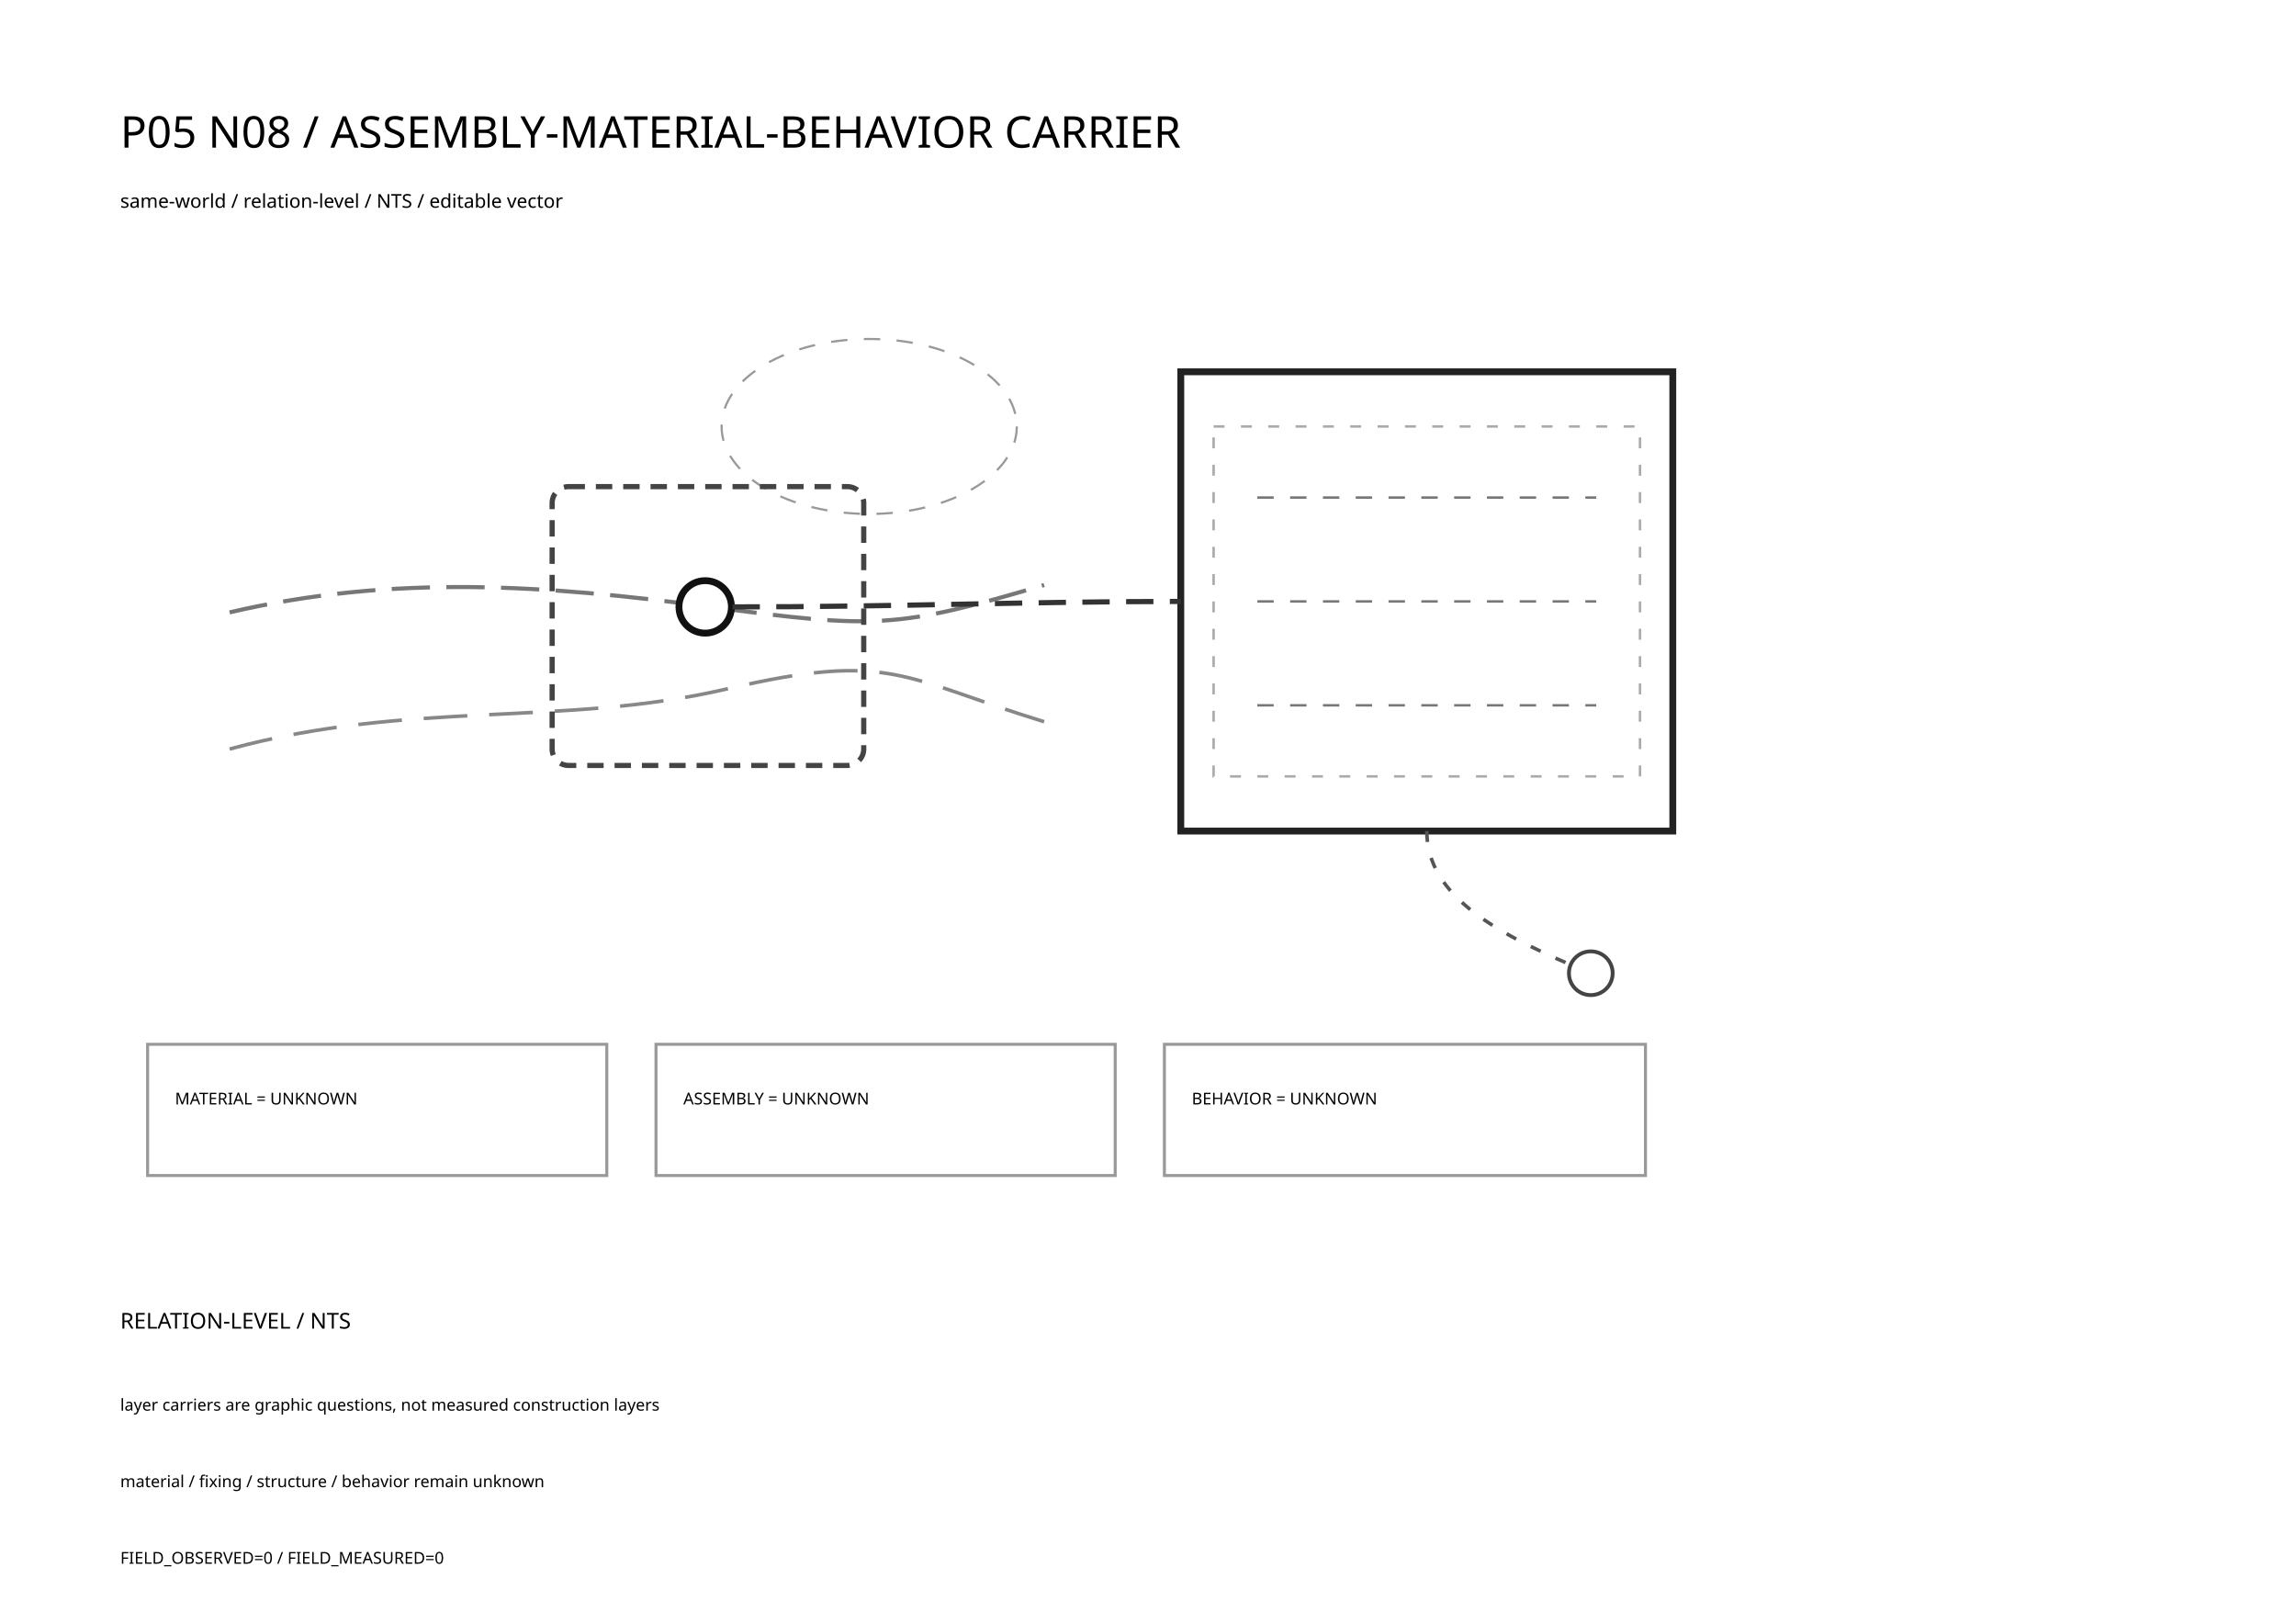
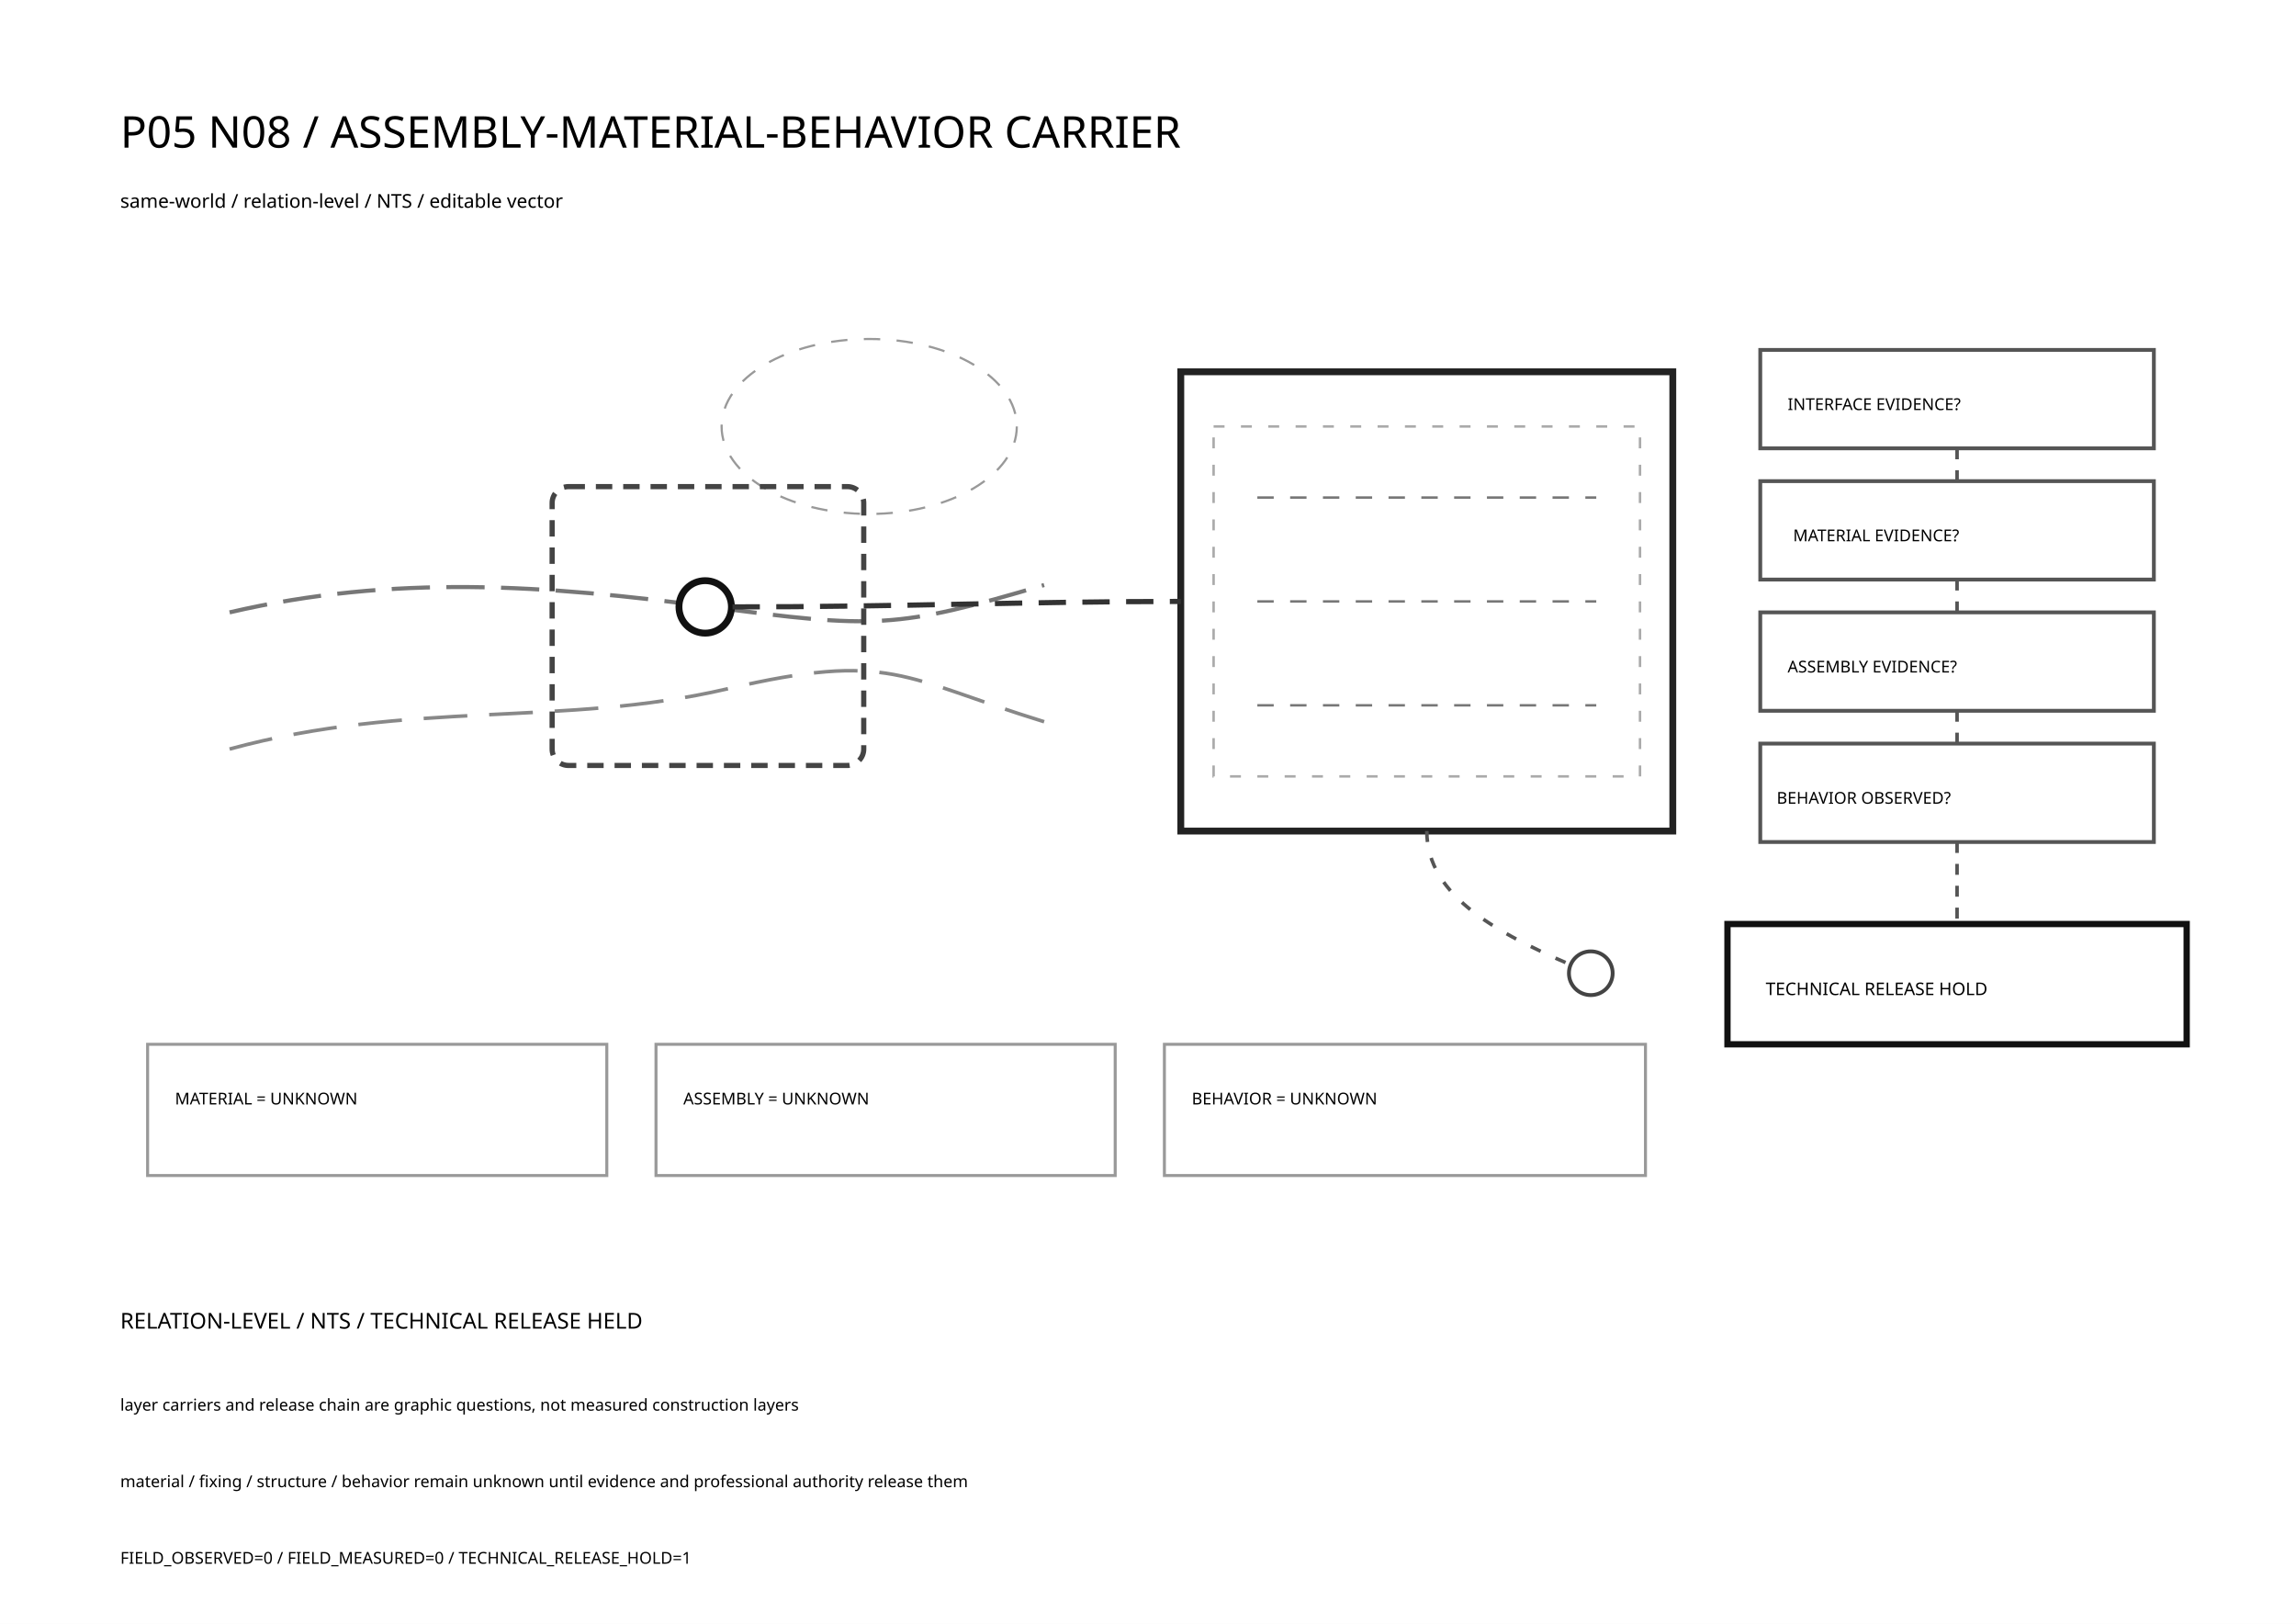
<svg xmlns="http://www.w3.org/2000/svg" width="420mm" height="297mm" viewBox="0 0 420 297">
  <rect width="420" height="297" fill="white" />
  <g id="L00-FRAME" font-family="sans-serif">
    <text x="22" y="27" font-size="8">P05 N08 / ASSEMBLY-MATERIAL-BEHAVIOR CARRIER</text>
    <text x="22" y="38" font-size="3.5">same-world / relation-level / NTS / editable vector</text>
  </g>
  <g id="L10-CONTEXT" fill="none">
    <path id="REL-ROUTE-PRIMARY-01" d="M42 112 C72 105 100 107 130 111 S164 115 191 107" stroke="#777" stroke-width="0.75" stroke-dasharray="7 3" />
    <path id="REL-WATER-01" d="M42 137 C75 128 103 133 133 126 S165 124 191 132" stroke="#888" stroke-width="0.65" stroke-dasharray="8 4" />
    <ellipse id="REL-CLUSTER-01" cx="159" cy="78" rx="27" ry="16" stroke="#999" stroke-width="0.4" stroke-dasharray="3 3" />
    <circle id="N08-INTERFACE-NODE" cx="129" cy="111" r="4.8" fill="white" stroke="#111" stroke-width="1.25" />
    <rect id="N08-INTERFACE-QUESTION-ZONE" x="101" y="89" width="57" height="51" rx="3" stroke="#444" stroke-width="0.95" stroke-dasharray="3 2" />
  </g>
  <g id="L15-ASSEMBLY" fill="none">
    <rect id="N08-ASSEMBLY-CARRIER" x="216" y="68" width="90" height="84" stroke="#222" stroke-width="1.25" />
    <rect id="N08-ASSEMBLY-UNCERTAINTY" x="222" y="78" width="78" height="64" stroke="#aaa" stroke-width="0.45" stroke-dasharray="2 3" />
    <line id="N08-LAYER-QUESTION-A" x1="230" y1="91" x2="292" y2="91" stroke="#777" stroke-width="0.45" stroke-dasharray="3 3" />
    <line id="N08-LAYER-QUESTION-B" x1="230" y1="110" x2="292" y2="110" stroke="#777" stroke-width="0.45" stroke-dasharray="3 3" />
    <line id="N08-LAYER-QUESTION-C" x1="230" y1="129" x2="292" y2="129" stroke="#777" stroke-width="0.45" stroke-dasharray="3 3" />
    <path id="N08-INTERFACE-LINK" d="M134 111 C165 111 188 110 216 110" stroke="#333" stroke-width="0.95" stroke-dasharray="5 3" />
    <path id="N08-BEHAVIOR-RELATION" d="M261 152 C261 164 274 171 291 178" stroke="#555" stroke-width="0.65" stroke-dasharray="2 3" />
    <circle id="N08-BEHAVIOR-STATE-NODE" cx="291" cy="178" r="4" fill="white" stroke="#444" stroke-width="0.7" />
  </g>
+   <g id="L18-TECHNICAL-RELEASE" font-family="sans-serif">
+     <rect id="N08-INTERFACE-EVIDENCE" x="322" y="64" width="72" height="18" fill="none" stroke="#555" stroke-width="0.7" />
+     <rect id="N08-MATERIAL-EVIDENCE" x="322" y="88" width="72" height="18" fill="none" stroke="#555" stroke-width="0.7" />
+     <rect id="N08-ASSEMBLY-EVIDENCE" x="322" y="112" width="72" height="18" fill="none" stroke="#555" stroke-width="0.7" />
+     <rect id="N08-BEHAVIOR-OBSERVATION" x="322" y="136" width="72" height="18" fill="none" stroke="#555" stroke-width="0.7" />
+     <path id="N08-RELEASE-SEQUENCE" d="M358 82 V88 M358 106 V112 M358 130 V136 M358 154 V169" fill="none" stroke="#555" stroke-width="0.65" stroke-dasharray="2 2" />
+     <rect id="N08-TECHNICAL-RELEASE-HOLD" x="316" y="169" width="84" height="22" fill="none" stroke="#111" stroke-width="1.15" />
+     <text x="327" y="75" font-size="3">INTERFACE EVIDENCE?</text>
+     <text x="328" y="99" font-size="3">MATERIAL EVIDENCE?</text>
+     <text x="327" y="123" font-size="3">ASSEMBLY EVIDENCE?</text>
+     <text x="325" y="147" font-size="3">BEHAVIOR OBSERVED?</text>
+     <text x="323" y="182" font-size="3.2">TECHNICAL RELEASE HOLD</text>
+   </g>
  <g id="L25-STATE" font-family="sans-serif">
    <rect id="N08-MATERIAL-STATE" x="27" y="191" width="84" height="24" fill="none" stroke="#999" stroke-width="0.55" />
    <rect id="N08-ASSEMBLY-STATE" x="120" y="191" width="84" height="24" fill="none" stroke="#999" stroke-width="0.55" />
    <rect id="N08-BEHAVIOR-STATE" x="213" y="191" width="88" height="24" fill="none" stroke="#999" stroke-width="0.55" />
    <text x="32" y="202" font-size="3">MATERIAL = UNKNOWN</text>
    <text x="125" y="202" font-size="3">ASSEMBLY = UNKNOWN</text>
    <text x="218" y="202" font-size="3">BEHAVIOR = UNKNOWN</text>
  </g>
  <g id="L40-CLAIM" font-family="sans-serif">
-     <text x="22" y="243" font-size="4">RELATION-LEVEL / NTS</text>
-     <text x="22" y="258" font-size="3">layer carriers are graphic questions, not measured construction layers</text>
-     <text x="22" y="272" font-size="3">material / fixing / structure / behavior remain unknown</text>
-     <text x="22" y="286" font-size="3">FIELD_OBSERVED=0 / FIELD_MEASURED=0</text>
+     <text x="22" y="243" font-size="4">RELATION-LEVEL / NTS / TECHNICAL RELEASE HELD</text>
+     <text x="22" y="258" font-size="3">layer carriers and release chain are graphic questions, not measured construction layers</text>
+     <text x="22" y="272" font-size="3">material / fixing / structure / behavior remain unknown until evidence and professional authority release them</text>
+     <text x="22" y="286" font-size="3">FIELD_OBSERVED=0 / FIELD_MEASURED=0 / TECHNICAL_RELEASE_HOLD=1</text>
  </g>
</svg>
